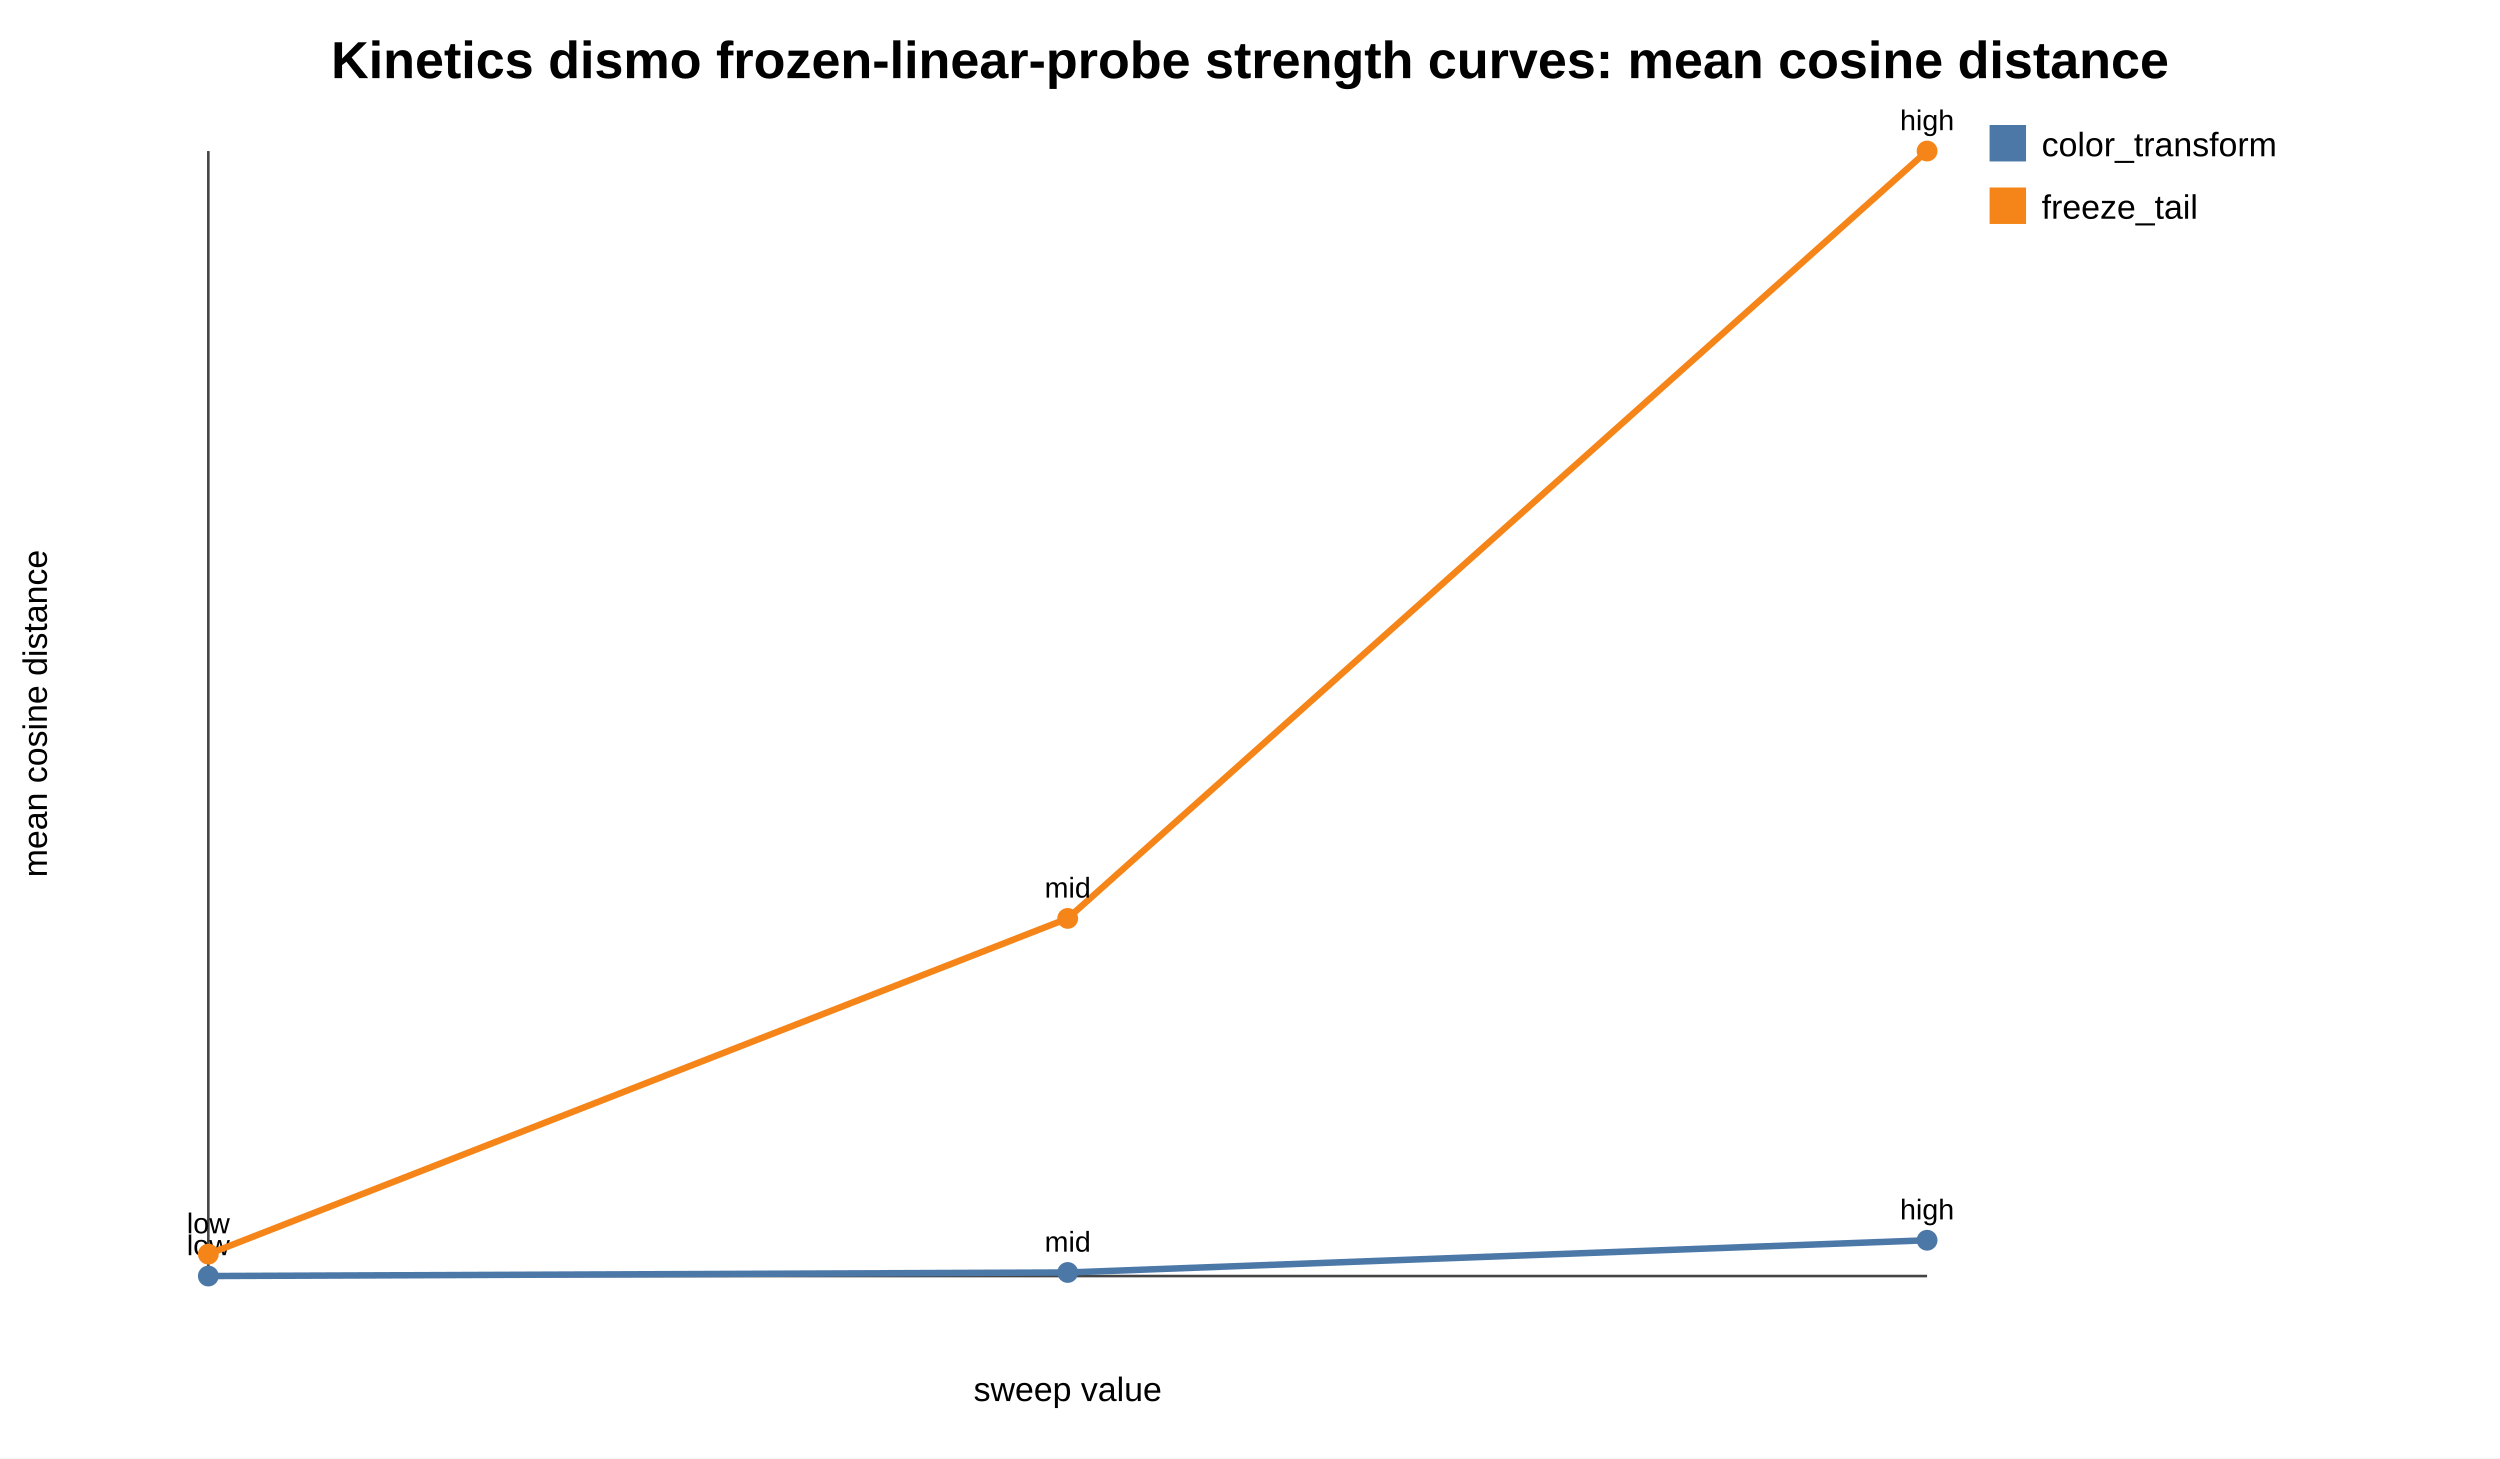
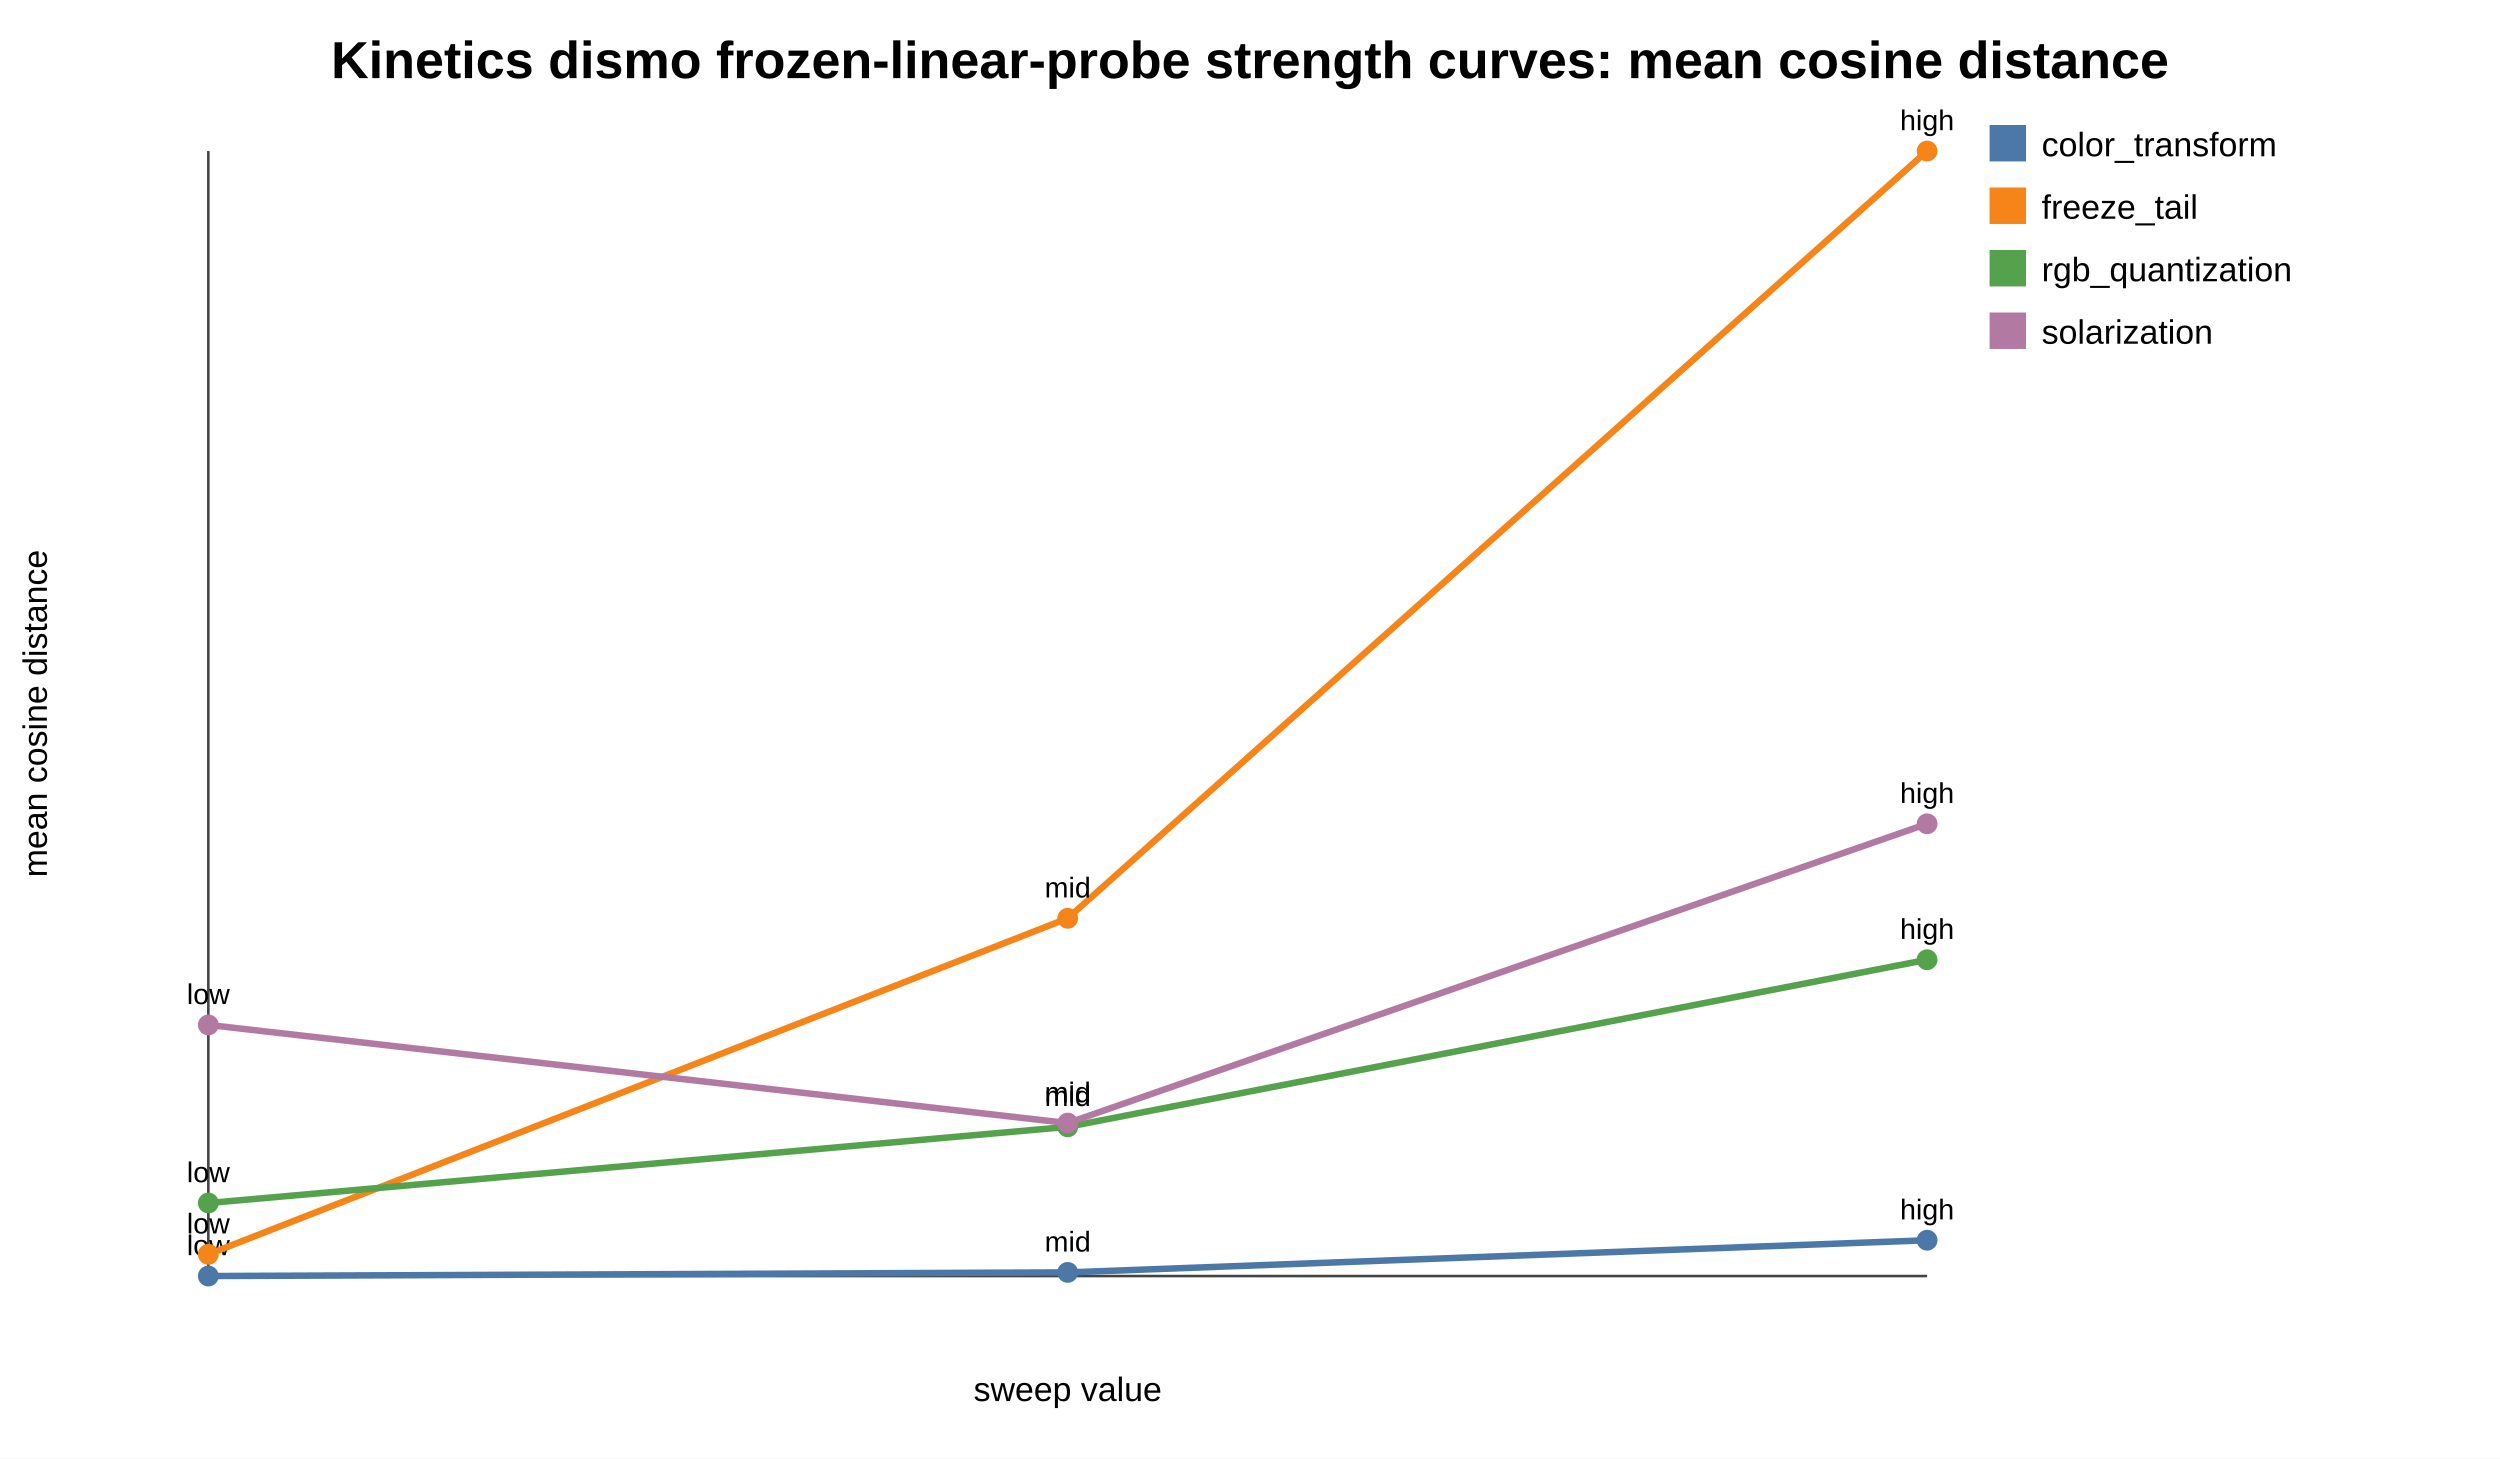
<svg xmlns="http://www.w3.org/2000/svg" width="960" height="560" viewBox="0 0 960 560">
  <rect width="100%" height="100%" fill="white" />
  <text x="480.00" y="30.00" text-anchor="middle" font-family="Arial, sans-serif" font-size="20" font-weight="700">Kinetics dismo frozen-linear-probe strength curves: mean cosine distance</text>
  <line x1="80" y1="490" x2="740" y2="490" stroke="#444" stroke-width="1" />
  <line x1="80" y1="58" x2="80" y2="490" stroke="#444" stroke-width="1" />
-   <polyline points="80.00,490.00 410.00,488.63 740.00,476.25" fill="none" stroke="#4c78a8" stroke-width="2.5" />
+   <polyline points="80.00,490.00 410.00,488.60 740.00,476.25" fill="none" stroke="#4c78a8" stroke-width="2.5" />
  <circle cx="80.00" cy="490.00" r="4" fill="#4c78a8" />
  <text x="80.00" y="482.00" text-anchor="middle" font-family="Arial, sans-serif" font-size="11" font-weight="400">low</text>
-   <circle cx="410.00" cy="488.63" r="4" fill="#4c78a8" />
-   <text x="410.00" y="480.63" text-anchor="middle" font-family="Arial, sans-serif" font-size="11" font-weight="400">mid</text>
+   <circle cx="410.00" cy="488.60" r="4" fill="#4c78a8" />
+   <text x="410.00" y="480.60" text-anchor="middle" font-family="Arial, sans-serif" font-size="11" font-weight="400">mid</text>
  <circle cx="740.00" cy="476.25" r="4" fill="#4c78a8" />
  <text x="740.00" y="468.25" text-anchor="middle" font-family="Arial, sans-serif" font-size="11" font-weight="400">high</text>
  <rect x="764" y="48" width="14" height="14" fill="#4c78a8" />
  <text x="784.00" y="60.00" text-anchor="start" font-family="Arial, sans-serif" font-size="13" font-weight="400">color_transform</text>
-   <polyline points="80.00,481.59 410.00,352.67 740.00,58.00" fill="none" stroke="#f58518" stroke-width="2.5" />
-   <circle cx="80.00" cy="481.59" r="4" fill="#f58518" />
-   <text x="80.00" y="473.59" text-anchor="middle" font-family="Arial, sans-serif" font-size="11" font-weight="400">low</text>
-   <circle cx="410.00" cy="352.67" r="4" fill="#f58518" />
-   <text x="410.00" y="344.67" text-anchor="middle" font-family="Arial, sans-serif" font-size="11" font-weight="400">mid</text>
+   <polyline points="80.00,481.66 410.00,352.62 740.00,58.00" fill="none" stroke="#f58518" stroke-width="2.5" />
+   <circle cx="80.00" cy="481.66" r="4" fill="#f58518" />
+   <text x="80.00" y="473.66" text-anchor="middle" font-family="Arial, sans-serif" font-size="11" font-weight="400">low</text>
+   <circle cx="410.00" cy="352.62" r="4" fill="#f58518" />
+   <text x="410.00" y="344.62" text-anchor="middle" font-family="Arial, sans-serif" font-size="11" font-weight="400">mid</text>
  <circle cx="740.00" cy="58.00" r="4" fill="#f58518" />
  <text x="740.00" y="50.00" text-anchor="middle" font-family="Arial, sans-serif" font-size="11" font-weight="400">high</text>
  <rect x="764" y="72" width="14" height="14" fill="#f58518" />
  <text x="784.00" y="84.00" text-anchor="start" font-family="Arial, sans-serif" font-size="13" font-weight="400">freeze_tail</text>
+   <polyline points="80.00,461.96 410.00,432.71 740.00,368.54" fill="none" stroke="#54a24b" stroke-width="2.5" />
+   <circle cx="80.00" cy="461.96" r="4" fill="#54a24b" />
+   <text x="80.00" y="453.96" text-anchor="middle" font-family="Arial, sans-serif" font-size="11" font-weight="400">low</text>
+   <circle cx="410.00" cy="432.71" r="4" fill="#54a24b" />
+   <text x="410.00" y="424.71" text-anchor="middle" font-family="Arial, sans-serif" font-size="11" font-weight="400">mid</text>
+   <circle cx="740.00" cy="368.54" r="4" fill="#54a24b" />
+   <text x="740.00" y="360.54" text-anchor="middle" font-family="Arial, sans-serif" font-size="11" font-weight="400">high</text>
+   <rect x="764" y="96" width="14" height="14" fill="#54a24b" />
+   <text x="784.00" y="108.00" text-anchor="start" font-family="Arial, sans-serif" font-size="13" font-weight="400">rgb_quantization</text>
+   <polyline points="80.00,393.57 410.00,431.27 740.00,316.34" fill="none" stroke="#b279a2" stroke-width="2.5" />
+   <circle cx="80.00" cy="393.57" r="4" fill="#b279a2" />
+   <text x="80.00" y="385.57" text-anchor="middle" font-family="Arial, sans-serif" font-size="11" font-weight="400">low</text>
+   <circle cx="410.00" cy="431.27" r="4" fill="#b279a2" />
+   <text x="410.00" y="423.27" text-anchor="middle" font-family="Arial, sans-serif" font-size="11" font-weight="400">mid</text>
+   <circle cx="740.00" cy="316.34" r="4" fill="#b279a2" />
+   <text x="740.00" y="308.34" text-anchor="middle" font-family="Arial, sans-serif" font-size="11" font-weight="400">high</text>
+   <rect x="764" y="120" width="14" height="14" fill="#b279a2" />
+   <text x="784.00" y="132.00" text-anchor="start" font-family="Arial, sans-serif" font-size="13" font-weight="400">solarization</text>
  <text x="410.00" y="538.00" text-anchor="middle" font-family="Arial, sans-serif" font-size="13" font-weight="400">sweep value</text>
  <text x="18.00" y="274.00" text-anchor="middle" font-family="Arial, sans-serif" font-size="13" font-weight="400" transform="rotate(-90 18.00 274.00)">mean cosine distance</text>
</svg>
